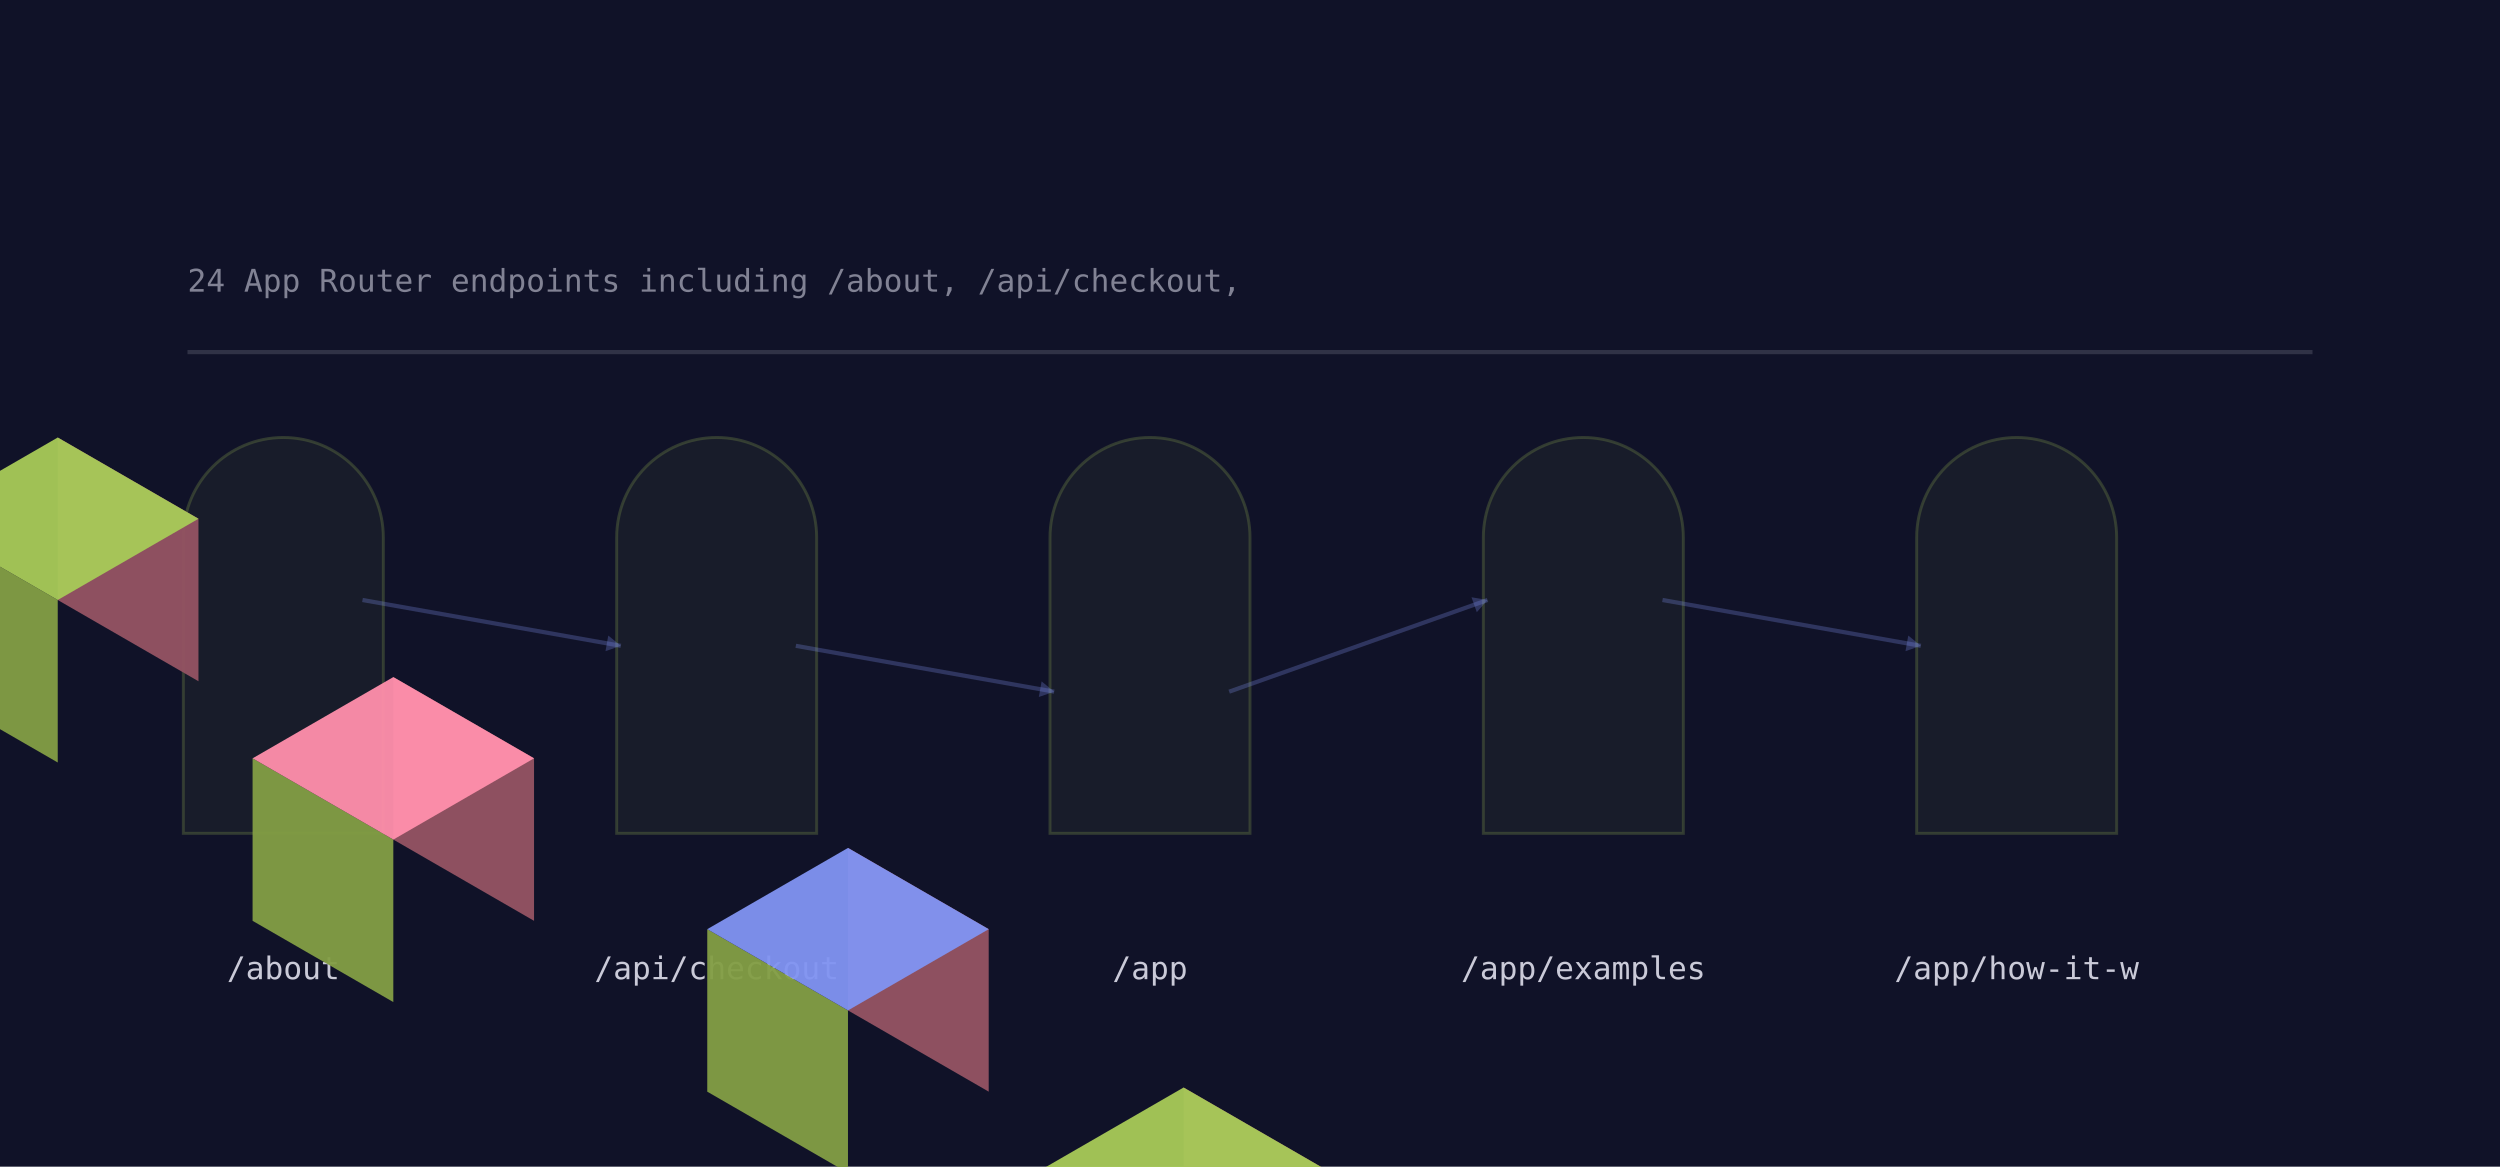
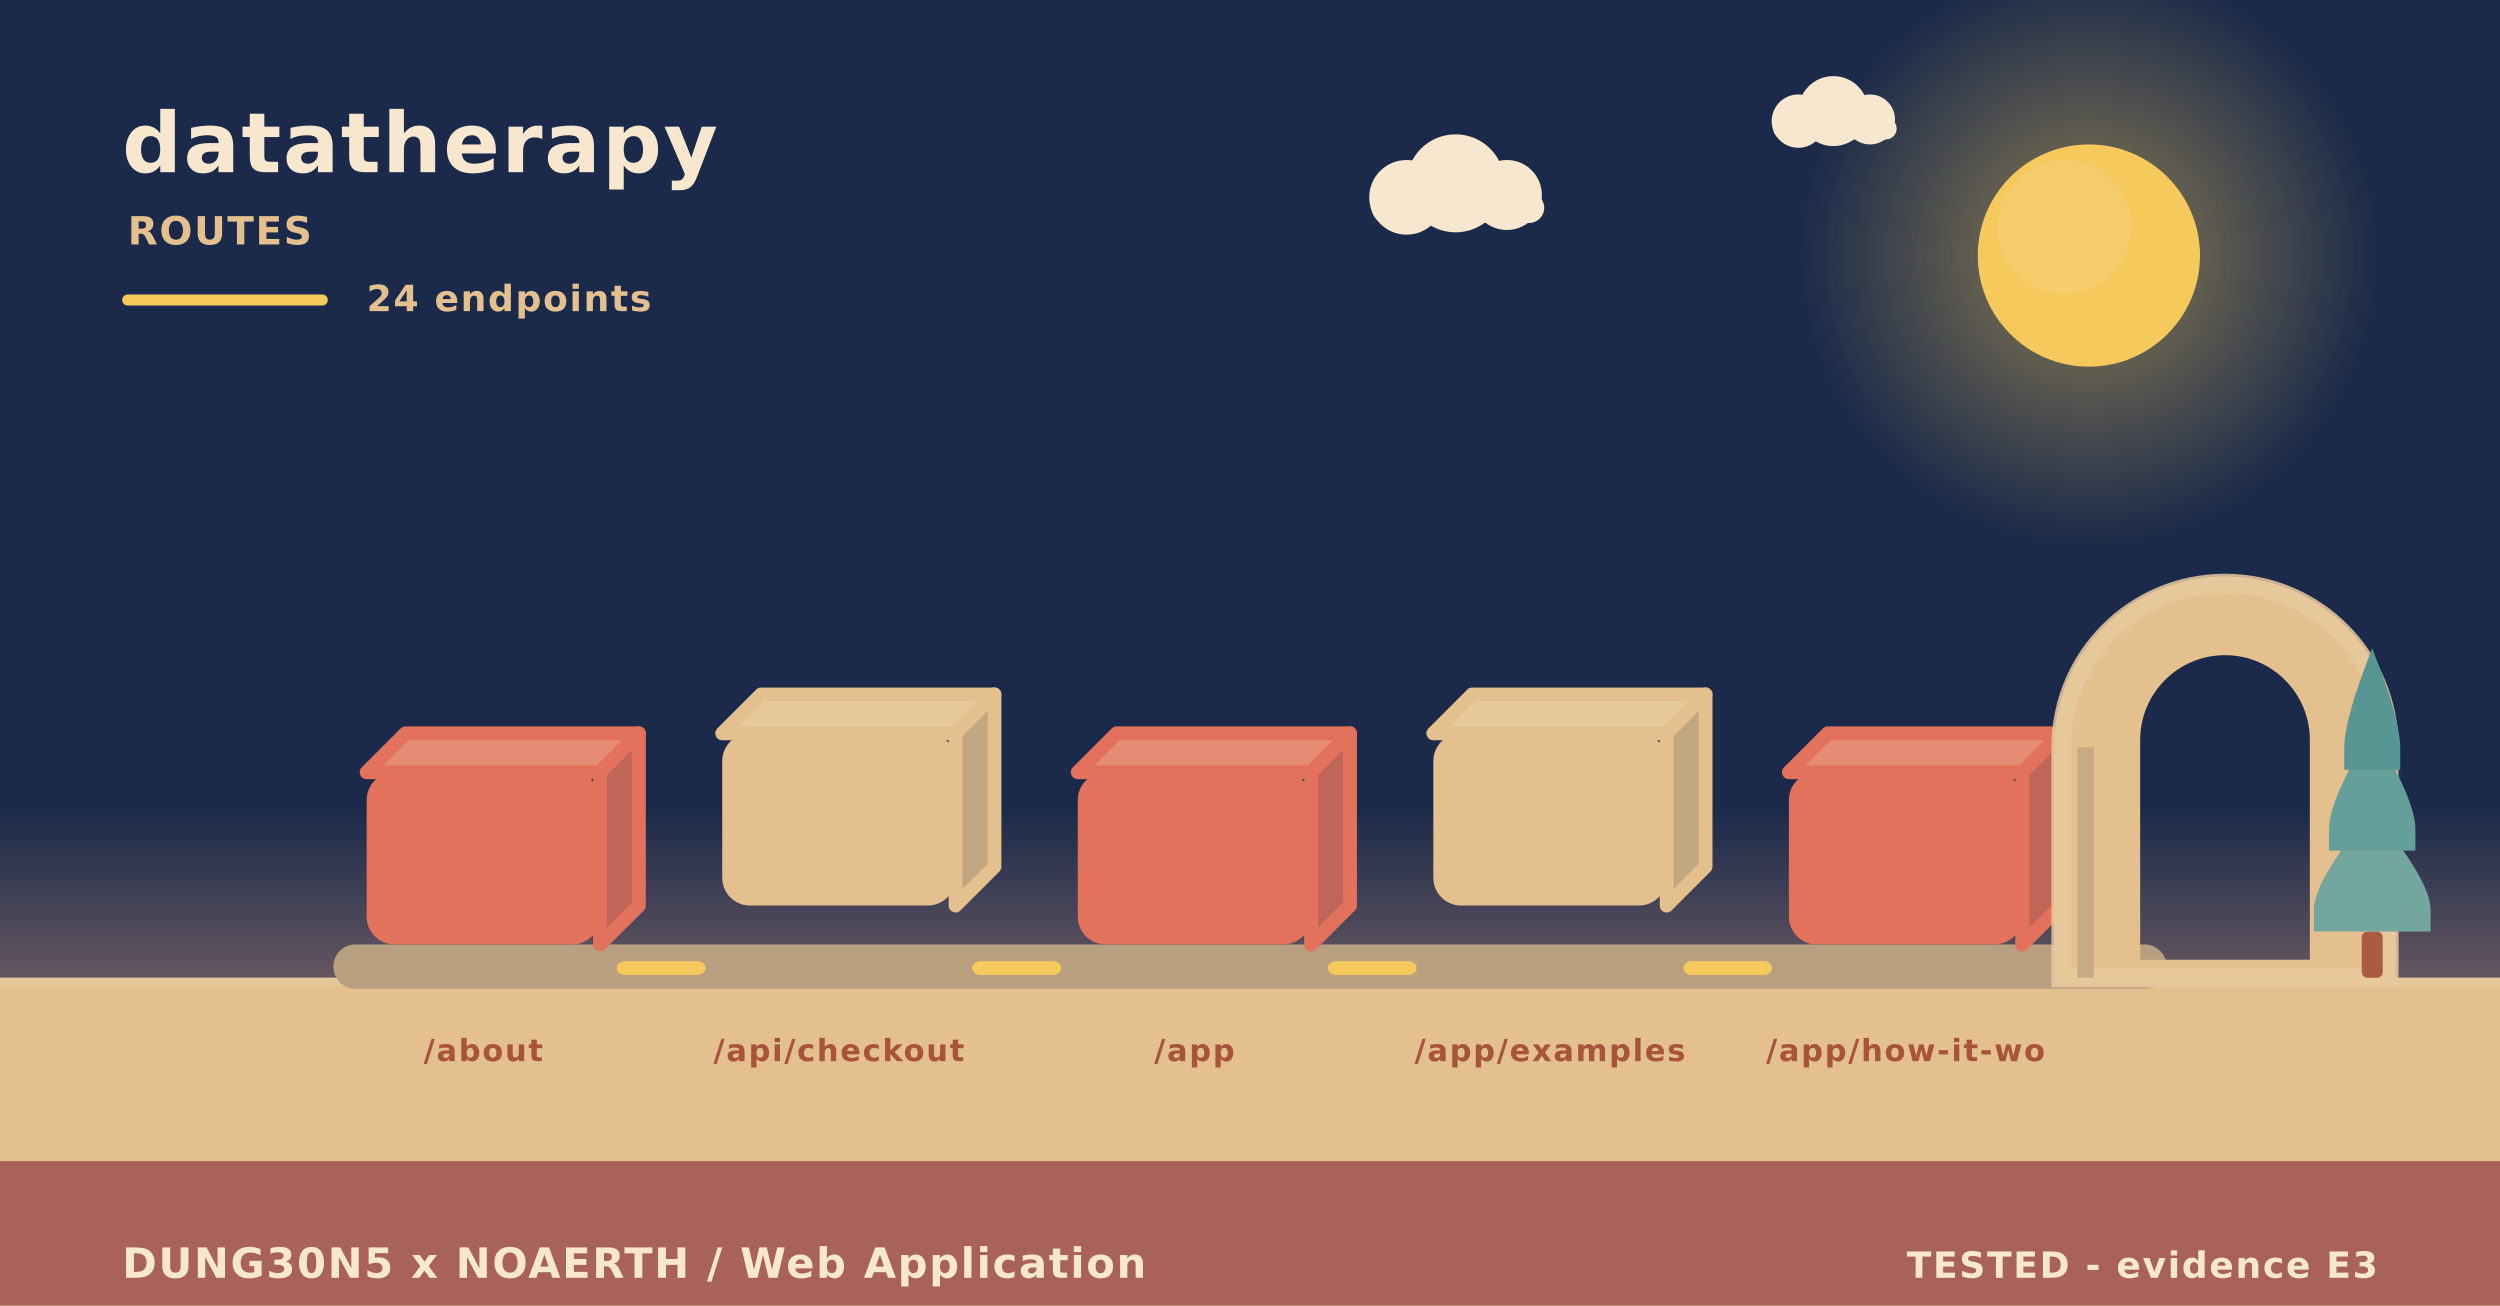
- <svg xmlns="http://www.w3.org/2000/svg" viewBox="0 0 1200 560" width="1200" height="560" role="img" aria-label="datatherapy data flow">
-   <rect width="1200" height="560" fill="#101228" />
-   <defs>
-     <linearGradient id="gf" x1="0" y1="0" x2="1" y2="1">
-       <stop offset="0%" stop-color="#8093f1" />
-       <stop offset="100%" stop-color="#a7c957" />
-     </linearGradient>
-   </defs>
-   <path d="M88.00,400.00 L88.00,258.00 A48.00,48.00 0 0 1 184.00,258.00 L184.00,400.00 Z" fill="rgba(167,201,87,0.100)" opacity="0.55" stroke="rgba(167,201,87,0.400)" stroke-width="1.4" />
-   <polygon points="-133.37,173.00 -65.82,212.00 -65.82,134.00 -133.37,95.00" fill="#945363" opacity="0.95" />
-   <polygon points="-200.92,212.00 -133.37,251.00 -133.37,173.00 -200.92,134.00" fill="#829d44" opacity="0.95" />
-   <polygon points="-133.37,95.00 -65.82,134.00 -133.37,173.00 -200.92,134.00" fill="#8093f1" opacity="0.95" />
-   <text x="136" y="470" font-family="ui-monospace,Menlo,monospace" font-size="15" fill="rgba(242,242,255,0.820)" text-anchor="middle">/about</text>
-   <path d="M296.00,400.00 L296.00,258.00 A48.00,48.00 0 0 1 392.00,258.00 L392.00,400.00 Z" fill="rgba(167,201,87,0.100)" opacity="0.55" stroke="rgba(167,201,87,0.400)" stroke-width="1.4" />
-   <polygon points="27.71,288.00 95.26,327.00 95.26,249.00 27.71,210.00" fill="#945363" opacity="0.95" />
-   <polygon points="-39.84,327.00 27.71,366.00 27.71,288.00 -39.84,249.00" fill="#829d44" opacity="0.95" />
-   <polygon points="27.71,210.00 95.26,249.00 27.71,288.00 -39.84,249.00" fill="#a7c957" opacity="0.95" />
-   <text x="344" y="470" font-family="ui-monospace,Menlo,monospace" font-size="15" fill="rgba(242,242,255,0.820)" text-anchor="middle">/api/checkout</text>
-   <line x1="174.00" y1="288.00" x2="298.00" y2="310.00" stroke="rgba(128,147,241,0.500)" stroke-width="2.00" opacity="0.55" />
-   <polygon points="298.00,310.00 291.97,305.07 290.64,312.55" fill="rgba(128,147,241,0.500)" opacity="0.55" />
-   <path d="M504.00,400.00 L504.00,258.00 A48.00,48.00 0 0 1 600.00,258.00 L600.00,400.00 Z" fill="rgba(167,201,87,0.100)" opacity="0.55" stroke="rgba(167,201,87,0.400)" stroke-width="1.4" />
-   <polygon points="188.79,403.00 256.34,442.00 256.34,364.00 188.79,325.00" fill="#945363" opacity="0.95" />
-   <polygon points="121.24,442.00 188.79,481.00 188.79,403.00 121.24,364.00" fill="#829d44" opacity="0.95" />
-   <polygon points="188.79,325.00 256.34,364.00 188.79,403.00 121.24,364.00" fill="#ff8fab" opacity="0.95" />
-   <text x="552" y="470" font-family="ui-monospace,Menlo,monospace" font-size="15" fill="rgba(242,242,255,0.820)" text-anchor="middle">/app</text>
-   <line x1="382.00" y1="310.00" x2="506.00" y2="332.00" stroke="rgba(128,147,241,0.500)" stroke-width="2.00" opacity="0.55" />
-   <polygon points="506.00,332.00 499.97,327.07 498.64,334.55" fill="rgba(128,147,241,0.500)" opacity="0.55" />
-   <path d="M712.00,400.00 L712.00,258.00 A48.00,48.00 0 0 1 808.00,258.00 L808.00,400.00 Z" fill="rgba(167,201,87,0.100)" opacity="0.55" stroke="rgba(167,201,87,0.400)" stroke-width="1.4" />
-   <polygon points="407.03,485.00 474.58,524.00 474.58,446.00 407.03,407.00" fill="#945363" opacity="0.95" />
-   <polygon points="339.48,524.00 407.03,563.00 407.03,485.00 339.48,446.00" fill="#829d44" opacity="0.95" />
-   <polygon points="407.03,407.00 474.58,446.00 407.03,485.00 339.48,446.00" fill="#8093f1" opacity="0.95" />
-   <text x="760" y="470" font-family="ui-monospace,Menlo,monospace" font-size="15" fill="rgba(242,242,255,0.820)" text-anchor="middle">/app/examples</text>
-   <line x1="590.00" y1="332.00" x2="714.00" y2="288.00" stroke="rgba(128,147,241,0.500)" stroke-width="2.00" opacity="0.55" />
-   <polygon points="714.00,288.00 706.32,286.69 708.86,293.86" fill="rgba(128,147,241,0.500)" opacity="0.55" />
-   <path d="M920.00,400.00 L920.00,258.00 A48.00,48.00 0 0 1 1016.00,258.00 L1016.00,400.00 Z" fill="rgba(167,201,87,0.100)" opacity="0.55" stroke="rgba(167,201,87,0.400)" stroke-width="1.4" />
-   <polygon points="568.11,600.00 635.66,639.00 635.66,561.00 568.11,522.00" fill="#945363" opacity="0.95" />
-   <polygon points="500.56,639.00 568.11,678.00 568.11,600.00 500.56,561.00" fill="#829d44" opacity="0.95" />
-   <polygon points="568.11,522.00 635.66,561.00 568.11,600.00 500.56,561.00" fill="#a7c957" opacity="0.95" />
-   <text x="968" y="470" font-family="ui-monospace,Menlo,monospace" font-size="15" fill="rgba(242,242,255,0.820)" text-anchor="middle">/app/how-it-w</text>
-   <line x1="798.00" y1="288.00" x2="922.00" y2="310.00" stroke="rgba(128,147,241,0.500)" stroke-width="2.00" opacity="0.55" />
-   <polygon points="922.00,310.00 915.97,305.07 914.64,312.55" fill="rgba(128,147,241,0.500)" opacity="0.55" />
-   <rect x="90.00" y="168.00" width="1020.00" height="2.00" rx="0.00" fill="rgba(242,242,255,0.140)" opacity="1.00" />
-   <text x="90" y="140" font-family="ui-monospace,Menlo,monospace" font-size="15" fill="rgba(242,242,255,0.500)">24 App Router endpoints including /about, /api/checkout,</text>
+ <svg xmlns="http://www.w3.org/2000/svg" width="900" height="470" viewBox="0 0 900 470" role="img" aria-label="datatherapy - how data moves">
+   <linearGradient id="skyd" x1="0" y1="0" x2="0" y2="1">
+     <stop offset="0" stop-color="#1b2a4a" />
+     <stop offset="0.62" stop-color="#1b2a4a" />
+     <stop offset="1" stop-color="#f3ad8a" />
+   </linearGradient>
+   <rect width="900" height="470" fill="url(#skyd)" />
+   <radialGradient id="sund">
+     <stop offset="0.35" stop-color="#f5c95c" stop-opacity="0.34" />
+     <stop offset="1" stop-color="#f5c95c" stop-opacity="0" />
+   </radialGradient>
+   <circle cx="752" cy="92" r="104" fill="url(#sund)" />
+   <circle cx="752" cy="92" r="40" fill="#f5c95c" />
+   <circle cx="743.2" cy="81.6" r="24" fill="#f5d27e" opacity="0.5" />
+   <g>
+     <circle cx="524" cy="66" r="17.64" fill="#f6e7ce" />
+     <circle cx="506.36" cy="71.04" r="13.44" fill="#f6e7ce" />
+     <circle cx="542.48" cy="70.2" r="12.6" fill="#f6e7ce" />
+     <rect x="493.76" y="69.36" width="62.16" height="10.92" rx="5.46" fill="#f6e7ce" />
+   </g>
+   <g>
+     <circle cx="660" cy="40" r="12.6" fill="#f6e7ce" />
+     <circle cx="647.4" cy="43.6" r="9.6" fill="#f6e7ce" />
+     <circle cx="673.2" cy="43" r="9" fill="#f6e7ce" />
+     <rect x="638.4" y="42.4" width="44.4" height="7.8" rx="3.9" fill="#f6e7ce" />
+   </g>
+   <rect x="0" y="352" width="900" height="118" fill="#e3c08d" />
+   <rect x="0" y="352" width="900" height="3" fill="#e6c596" />
+   <text x="44" y="62" font-family="Verdana,DejaVu Sans,sans-serif" font-size="30" font-weight="700" letter-spacing="0.6" fill="#f6e7ce" text-anchor="start">datatherapy</text>
+   <text x="46" y="88" font-family="Verdana,DejaVu Sans,sans-serif" font-size="14" font-weight="700" letter-spacing="0.6" fill="#e3c08d" text-anchor="start">ROUTES</text>
+   <rect x="44" y="106" width="74" height="4" rx="2" fill="#f5c95c" />
+   <text x="132" y="112" font-family="Verdana,DejaVu Sans,sans-serif" font-size="13" font-weight="700" letter-spacing="0.6" fill="#e3c08d" text-anchor="start">24 endpoints</text>
+   <rect x="120" y="340" width="660" height="16" rx="8" fill="#b79f80" />
+   <path d="M132,278 L216,278 L230,264 L146,264 Z" fill="#e68c74" stroke="#e2725b" stroke-width="5" stroke-linejoin="round" />
+   <path d="M216,278 L230,264 L230,326 L216,340 Z" fill="#c06658" stroke="#e2725b" stroke-width="5" stroke-linejoin="round" />
+   <rect x="132" y="278" width="84" height="62" rx="10" fill="#e2725b" />
+   <text x="174" y="382" font-family="Verdana,DejaVu Sans,sans-serif" font-size="11" font-weight="700" letter-spacing="0.6" fill="#a8543c" text-anchor="middle">/about</text>
+   <path d="M260,264 L344,264 L358,250 L274,250 Z" fill="#e7c99b" stroke="#e3c08d" stroke-width="5" stroke-linejoin="round" />
+   <path d="M344,264 L358,250 L358,312 L344,326 Z" fill="#c1a682" stroke="#e3c08d" stroke-width="5" stroke-linejoin="round" />
+   <rect x="260" y="264" width="84" height="62" rx="10" fill="#e3c08d" />
+   <text x="302" y="382" font-family="Verdana,DejaVu Sans,sans-serif" font-size="11" font-weight="700" letter-spacing="0.6" fill="#a8543c" text-anchor="middle">/api/checkout</text>
+   <rect x="222" y="346" width="32" height="5" rx="3" fill="#f5c95c" />
+   <path d="M388,278 L472,278 L486,264 L402,264 Z" fill="#e68c74" stroke="#e2725b" stroke-width="5" stroke-linejoin="round" />
+   <path d="M472,278 L486,264 L486,326 L472,340 Z" fill="#c06658" stroke="#e2725b" stroke-width="5" stroke-linejoin="round" />
+   <rect x="388" y="278" width="84" height="62" rx="10" fill="#e2725b" />
+   <text x="430" y="382" font-family="Verdana,DejaVu Sans,sans-serif" font-size="11" font-weight="700" letter-spacing="0.6" fill="#a8543c" text-anchor="middle">/app</text>
+   <rect x="350" y="346" width="32" height="5" rx="3" fill="#f5c95c" />
+   <path d="M516,264 L600,264 L614,250 L530,250 Z" fill="#e7c99b" stroke="#e3c08d" stroke-width="5" stroke-linejoin="round" />
+   <path d="M600,264 L614,250 L614,312 L600,326 Z" fill="#c1a682" stroke="#e3c08d" stroke-width="5" stroke-linejoin="round" />
+   <rect x="516" y="264" width="84" height="62" rx="10" fill="#e3c08d" />
+   <text x="558" y="382" font-family="Verdana,DejaVu Sans,sans-serif" font-size="11" font-weight="700" letter-spacing="0.6" fill="#a8543c" text-anchor="middle">/app/examples</text>
+   <rect x="478" y="346" width="32" height="5" rx="3" fill="#f5c95c" />
+   <path d="M644,278 L728,278 L742,264 L658,264 Z" fill="#e68c74" stroke="#e2725b" stroke-width="5" stroke-linejoin="round" />
+   <path d="M728,278 L742,264 L742,326 L728,340 Z" fill="#c06658" stroke="#e2725b" stroke-width="5" stroke-linejoin="round" />
+   <rect x="644" y="278" width="84" height="62" rx="10" fill="#e2725b" />
+   <text x="686" y="382" font-family="Verdana,DejaVu Sans,sans-serif" font-size="11" font-weight="700" letter-spacing="0.6" fill="#a8543c" text-anchor="middle">/app/how-it-wo</text>
+   <rect x="606" y="346" width="32" height="5" rx="3" fill="#f5c95c" />
+   <path d="M742,352 L742,269.04 A59,59 0 0 1 860,269.04 L860,352 Z M767.96,348 L767.96,266.4 A33.04,33.04 0 0 1 834.04,266.4 L834.04,348 Z" fill="#e3c08d" fill-rule="evenodd" stroke="#e3c08d" stroke-width="5" stroke-linejoin="round" />
+   <path d="M742,352 L742,269.04 A59,59 0 0 1 860,269.04 L860,352 Z" fill="none" stroke="#e8c99d" stroke-width="7" stroke-linecap="round" opacity="0.85" />
+   <rect x="747.9" y="269.04" width="5.9" height="82.96" fill="#c7ab84" />
+   <rect x="850.22" y="335.36" width="7.56" height="16.64" rx="2.1" fill="#ac5b43" />
+   <path d="M854,291.68 Q833,317.01 833,327.5 Q833,335.36 833,335.36 L875,335.36 Q875,335.36 875,327.5 Q875,317.01 854,291.68 Z" fill="#74a6a0" />
+   <path d="M854,262.56 Q838.46,287.89 838.46,298.38 Q838.46,306.24 838.46,306.24 L869.54,306.24 Q869.54,306.24 869.54,298.38 Q869.54,287.89 854,262.56 Z" fill="#649f9a" />
+   <path d="M854,233.44 Q843.92,258.77 843.92,269.26 Q843.92,277.12 843.92,277.12 L864.08,277.12 Q864.08,277.12 864.08,269.26 Q864.08,258.77 854,233.44 Z" fill="#589694" />
+   <rect x="0" y="418" width="900" height="52" rx="0" fill="#a65c56" opacity="0.94" />
+   <text x="44" y="460" font-family="Verdana,DejaVu Sans,sans-serif" font-size="15" font-weight="700" letter-spacing="0.6" fill="#f6e7ce" text-anchor="start">DUNG30N5 x NOAERTH  /  Web Application</text>
+   <text x="856" y="460" font-family="Verdana,DejaVu Sans,sans-serif" font-size="13" font-weight="700" letter-spacing="0.6" fill="#f6e7ce" text-anchor="end">TESTED  -  evidence E3</text>
</svg>
